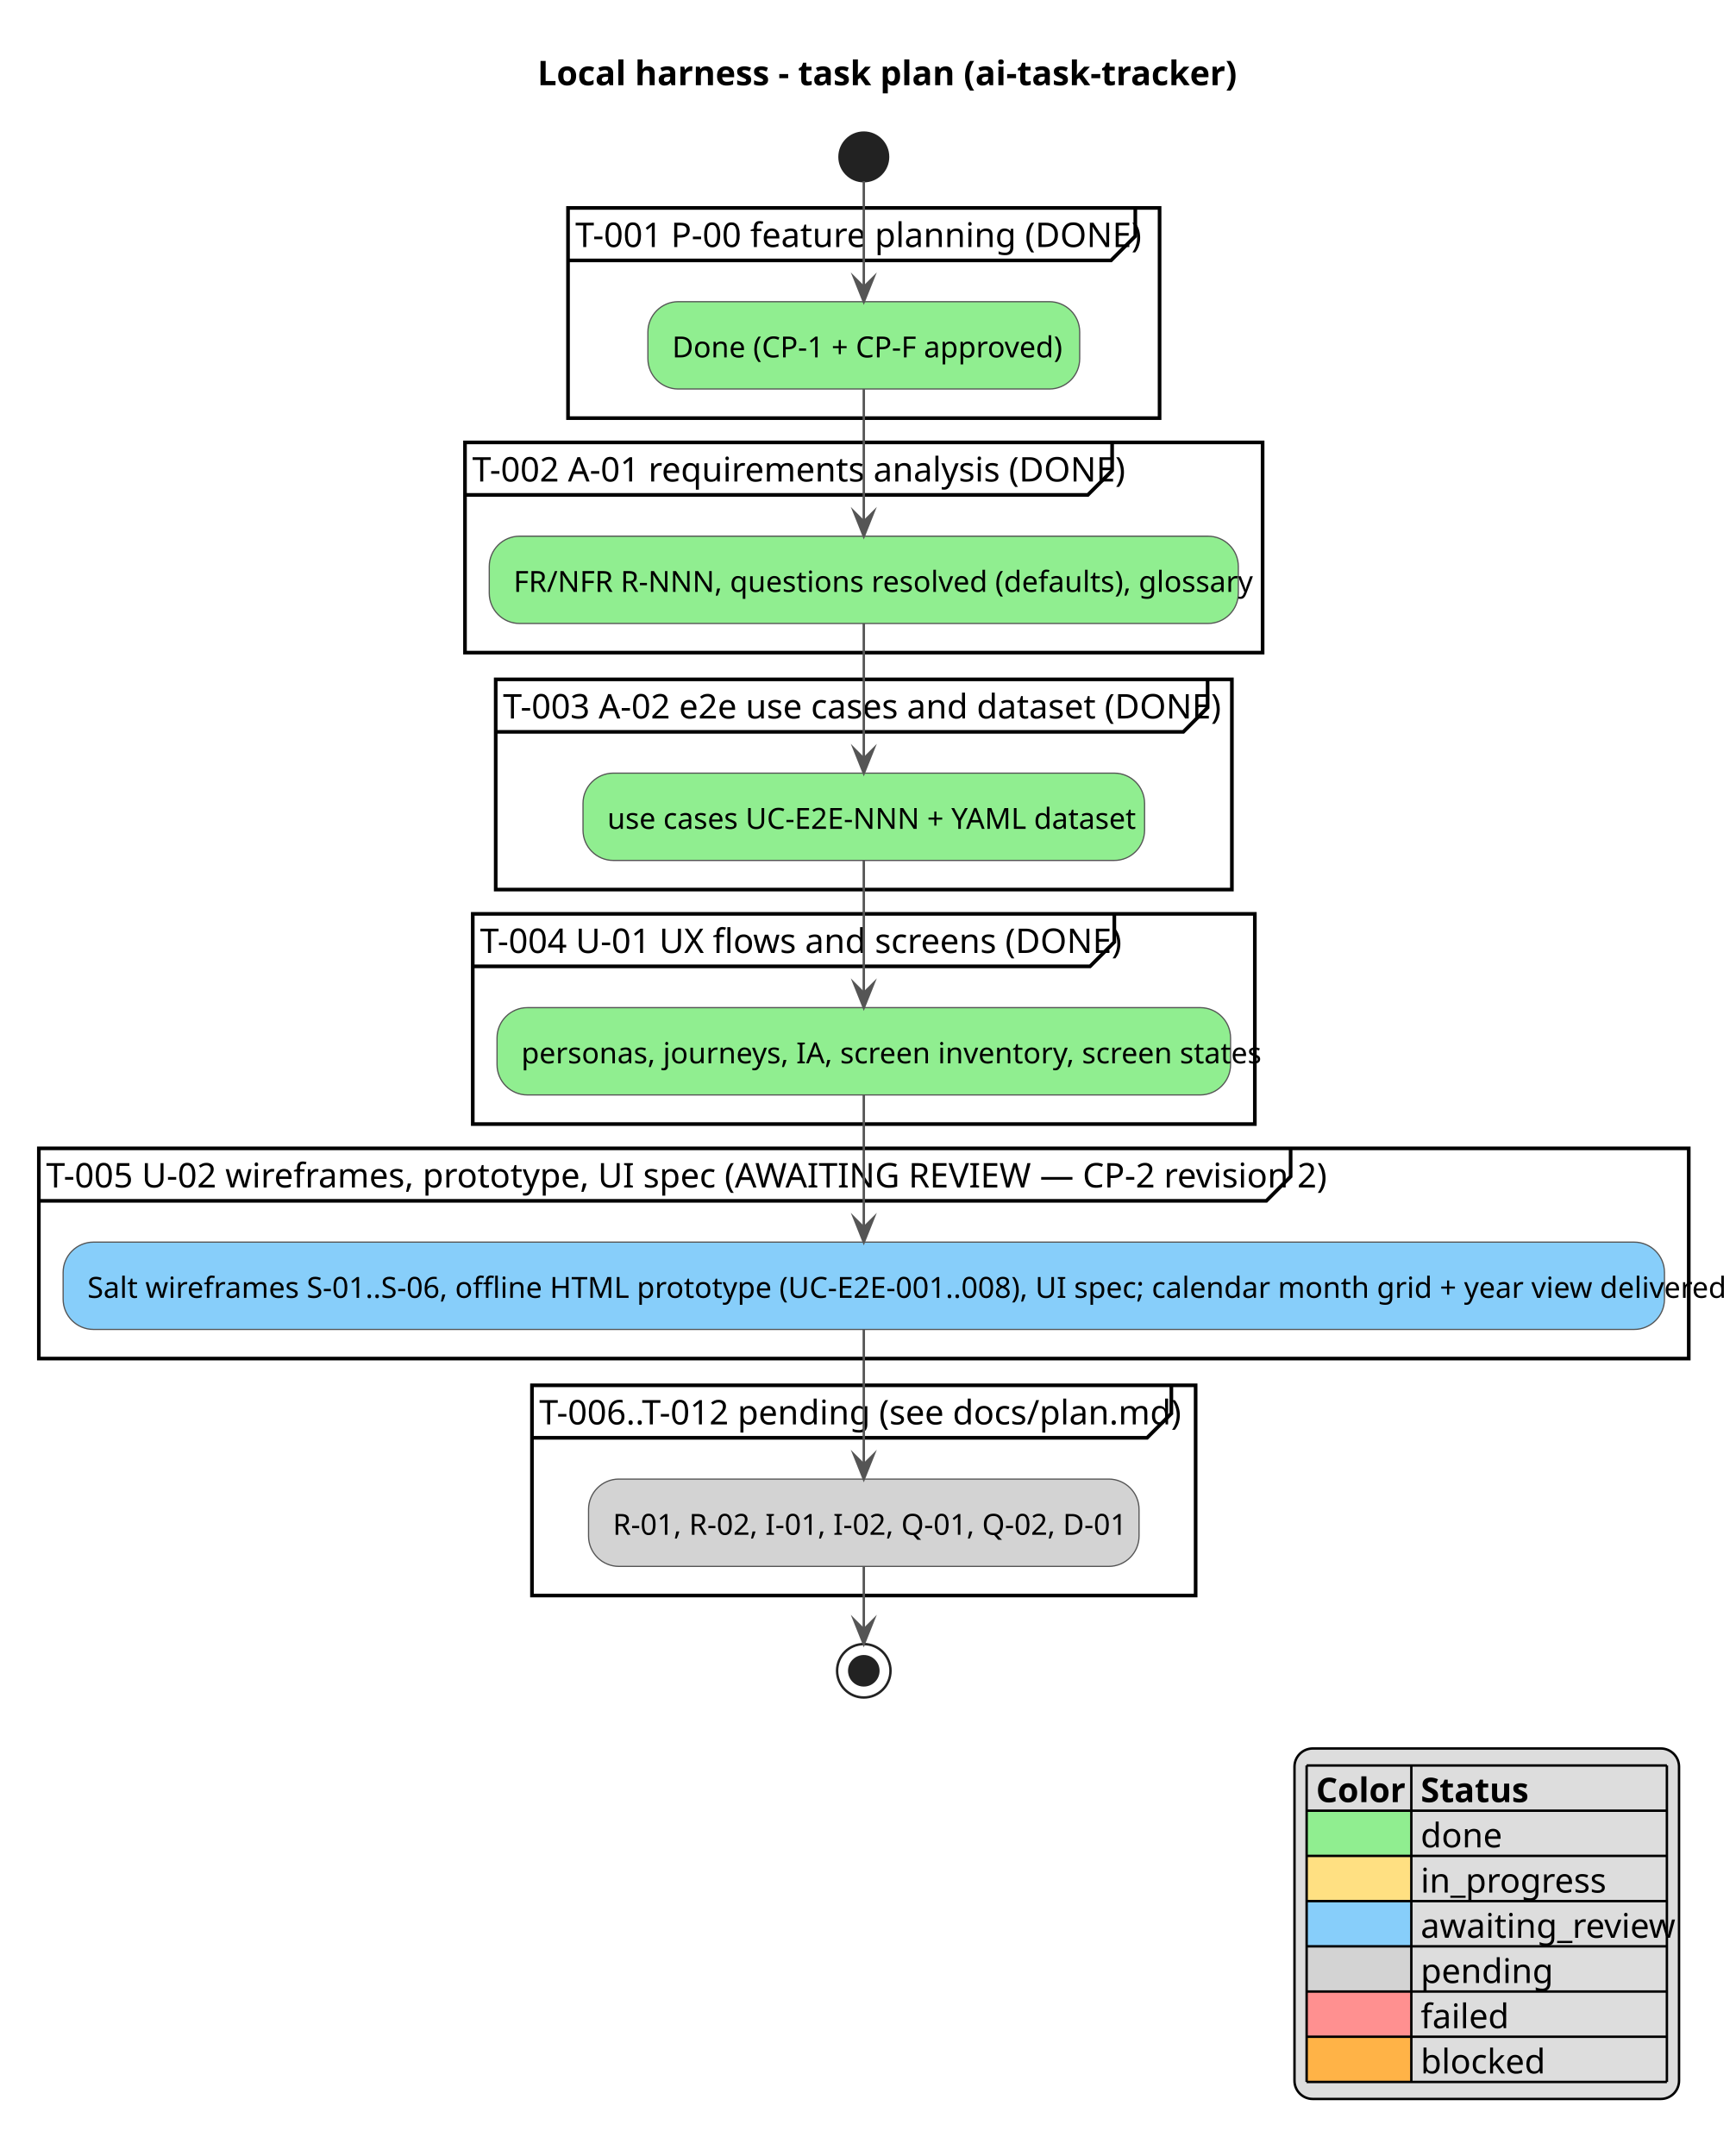
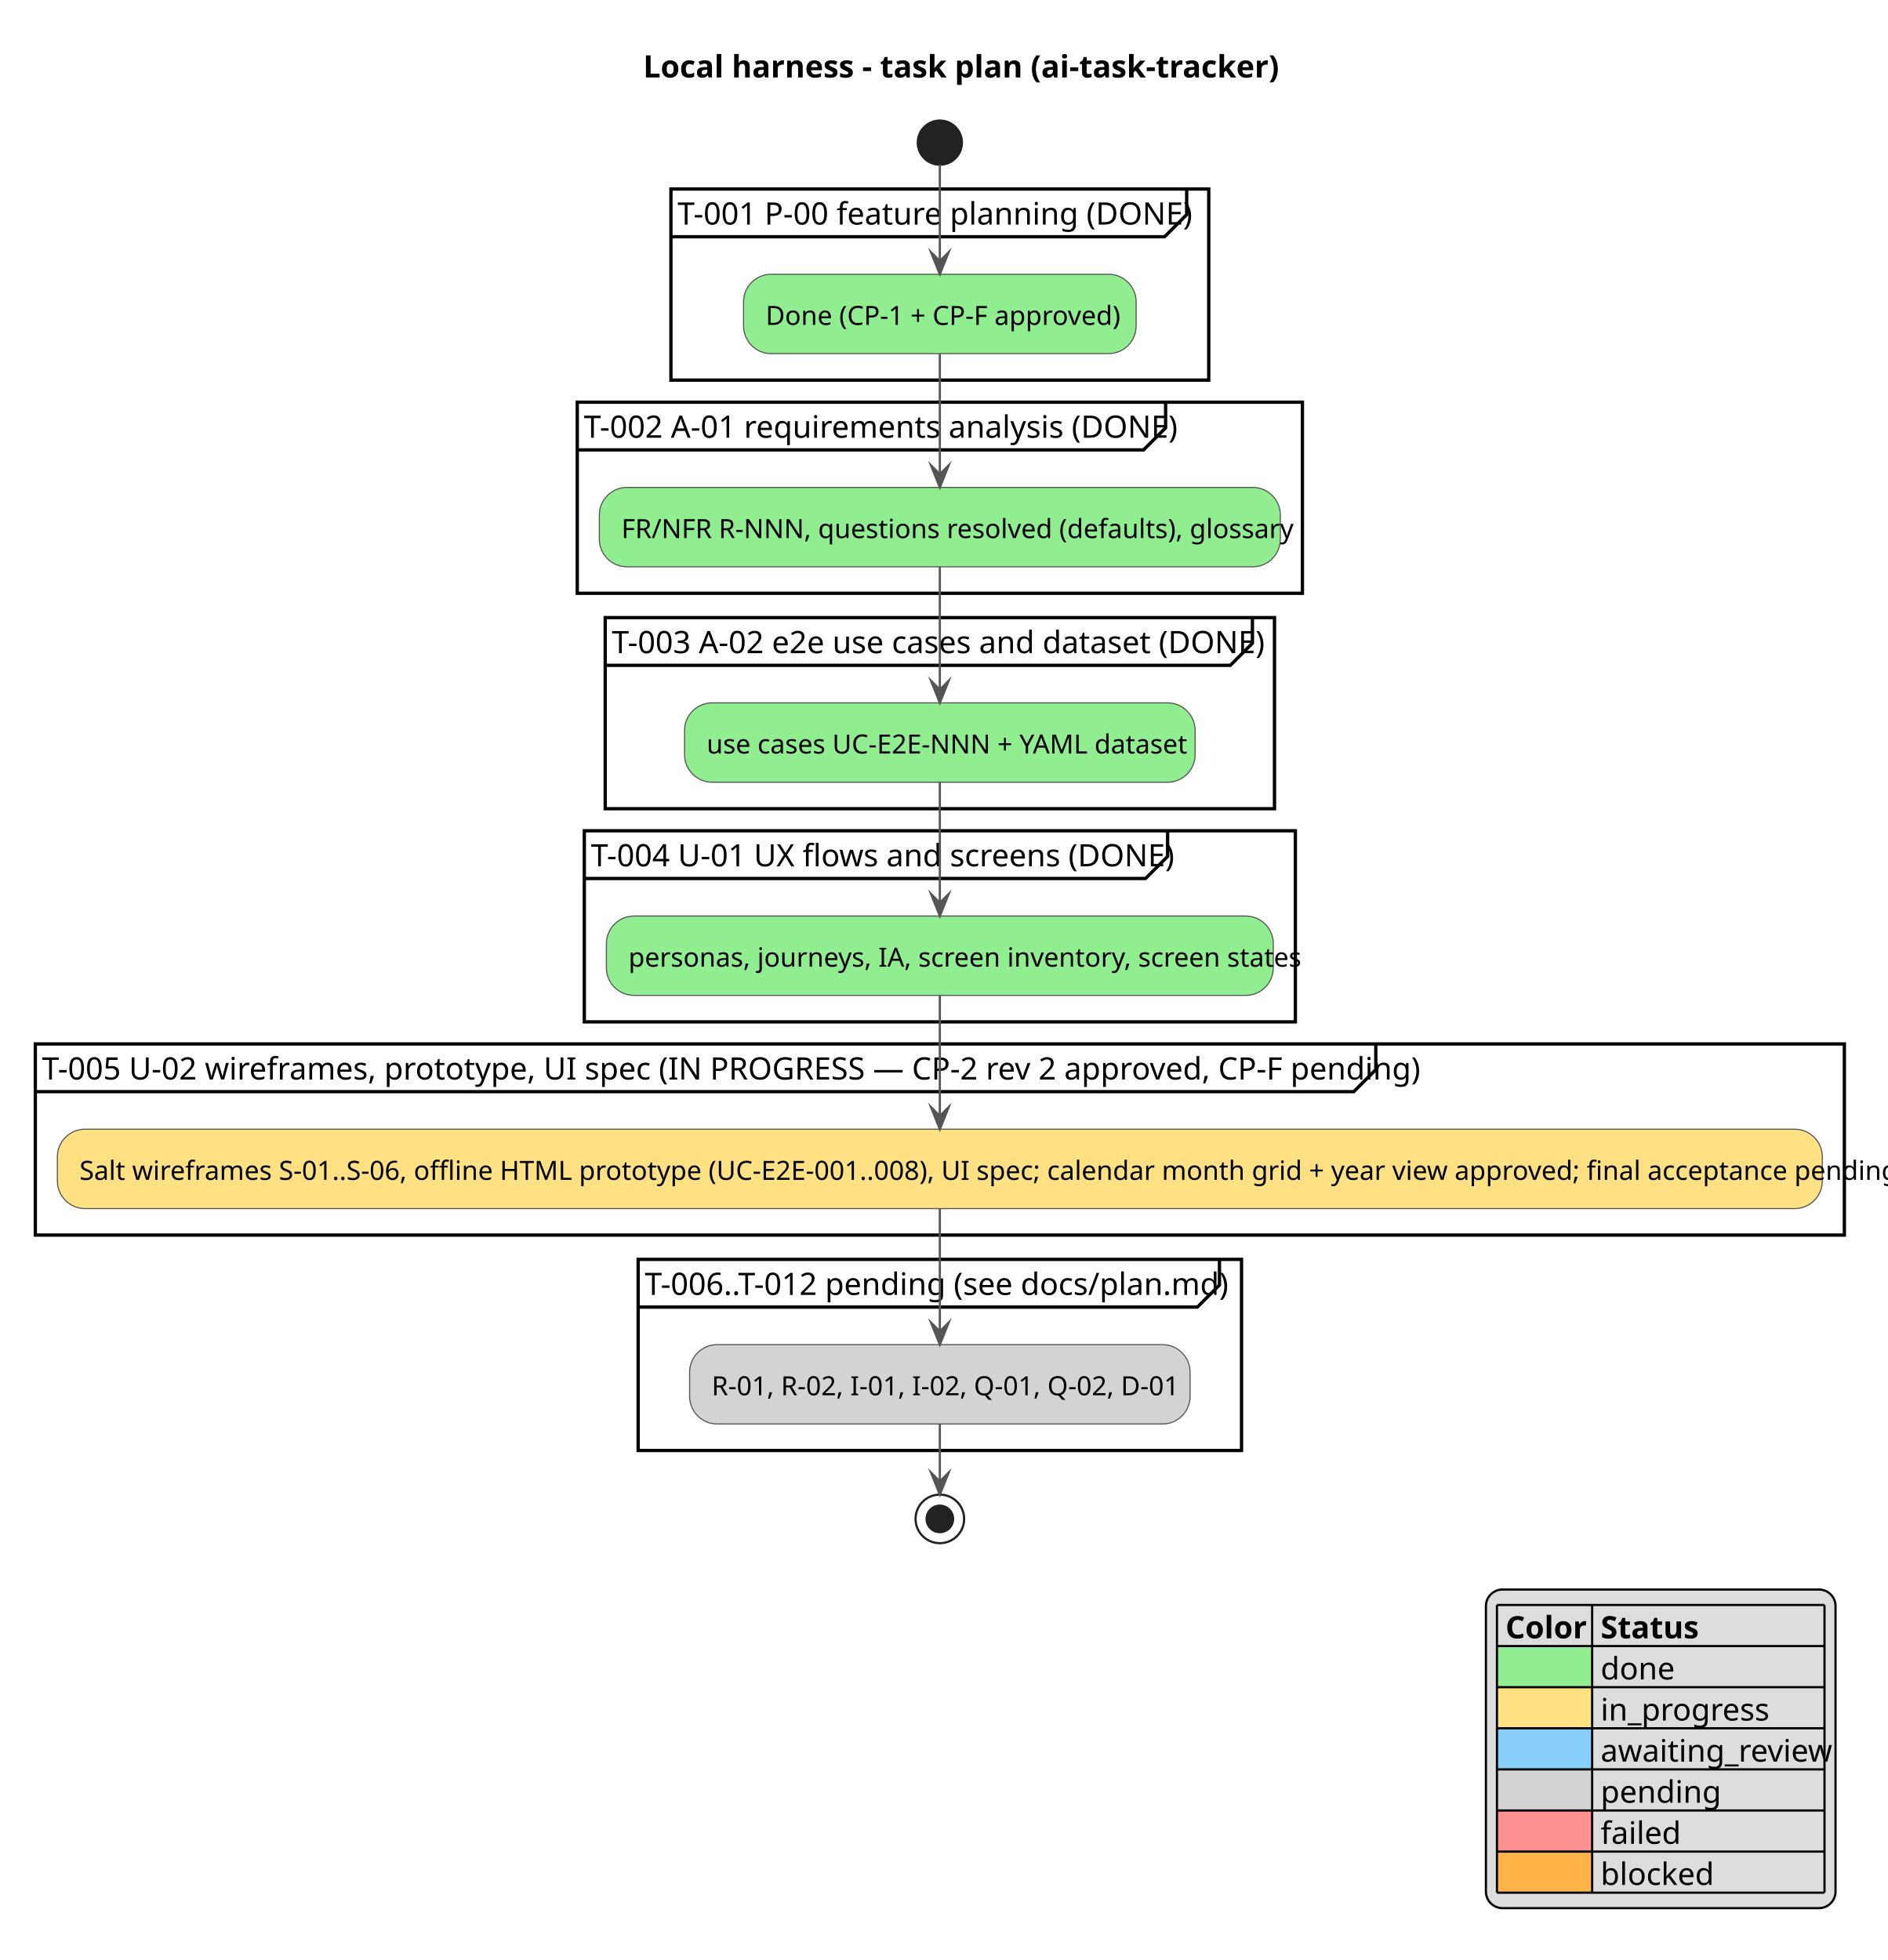
- <svg xmlns="http://www.w3.org/2000/svg" version="1.1" data-diagram-type="ACTIVITY" style="width:715px;height:888px;background:#FFFFFF;" width="715px" height="888px" viewBox="0 0 715 888" zoomAndPan="magnify" preserveAspectRatio="none" contentStyleType="text/css">
+ <svg xmlns="http://www.w3.org/2000/svg" version="1.1" data-diagram-type="ACTIVITY" style="width:855px;height:888px;background:#FFFFFF;" width="855px" height="888px" viewBox="0 0 855 888" zoomAndPan="magnify" preserveAspectRatio="none" contentStyleType="text/css">
  <defs />
  <g font-family="sans-serif" lengthAdjust="spacing">
    <g class="title" data-source-line="5">
-       <text x="221.365" y="35.107" fill="#000" font-size="14" textLength="270.826" font-weight="700" font-family="Segoe UI">Local harness - task plan (ai-task-tracker)</text>
+       <text x="291.364" y="35.107" fill="#000" font-size="14" textLength="270.826" font-weight="700" font-family="Segoe UI">Local harness - task plan (ai-task-tracker)</text>
    </g>
-     <ellipse cx="355.778" cy="64.621" rx="10" ry="10" fill="#222" style="stroke:#222;stroke-width:1;" />
-     <rect x="233.953" y="85.635" width="243.651" height="86.582" fill="none" style="stroke:#000;stroke-width:1.5;" />
-     <path d="M467.604,85.635 L467.604,97.256 L457.604,107.256 L233.953,107.256" style="stroke:#000;stroke-width:1.5;" fill="none" />
-     <text x="236.953" y="101.742" fill="#000" font-size="14" textLength="223.651" font-family="Segoe UI">T-001 P-00 feature planning (DONE)</text>
-     <rect x="266.855" y="124.256" width="177.846" height="35.961" fill="#90EE90" style="stroke:#555;stroke-width:0.5;" rx="12.5" ry="12.5" />
-     <text x="276.855" y="147.205" fill="#000" font-size="12" textLength="157.846" font-family="Segoe UI">Done (CP-1 + CP-F approved)</text>
-     <rect x="191.518" y="182.217" width="328.521" height="86.582" fill="none" style="stroke:#000;stroke-width:1.5;" />
-     <path d="M458.057,182.217 L458.057,193.838 L448.057,203.838 L191.518,203.838" style="stroke:#000;stroke-width:1.5;" fill="none" />
-     <text x="194.518" y="198.324" fill="#000" font-size="14" textLength="256.539" font-family="Segoe UI">T-002 A-01 requirements analysis (DONE)</text>
-     <rect x="201.518" y="220.838" width="308.521" height="35.961" fill="#90EE90" style="stroke:#555;stroke-width:0.5;" rx="12.5" ry="12.5" />
-     <text x="211.518" y="243.787" fill="#000" font-size="12" textLength="288.521" font-family="Segoe UI">FR/NFR R-NNN, questions resolved (defaults), glossary</text>
-     <rect x="204.172" y="279.813" width="303.213" height="86.582" fill="none" style="stroke:#000;stroke-width:1.5;" />
-     <path d="M497.385,279.813 L497.385,291.434 L487.385,301.434 L204.172,301.434" style="stroke:#000;stroke-width:1.5;" fill="none" />
-     <text x="207.172" y="295.92" fill="#000" font-size="14" textLength="283.213" font-family="Segoe UI">T-003 A-02 e2e use cases and dataset (DONE)</text>
-     <rect x="240.131" y="318.434" width="231.295" height="35.961" fill="#90EE90" style="stroke:#555;stroke-width:0.5;" rx="12.5" ry="12.5" />
-     <text x="250.131" y="341.383" fill="#000" font-size="12" textLength="211.295" font-family="Segoe UI">use cases UC-E2E-NNN + YAML dataset</text>
-     <rect x="194.717" y="376.395" width="322.123" height="86.582" fill="none" style="stroke:#000;stroke-width:1.5;" />
-     <path d="M458.966,376.395 L458.966,388.016 L448.966,398.016 L194.717,398.016" style="stroke:#000;stroke-width:1.5;" fill="none" />
-     <text x="197.717" y="392.502" fill="#000" font-size="14" textLength="254.249" font-family="Segoe UI">T-004 U-01 UX flows and screens (DONE)</text>
-     <rect x="204.717" y="415.016" width="302.123" height="35.961" fill="#90EE90" style="stroke:#555;stroke-width:0.5;" rx="12.5" ry="12.5" />
-     <text x="214.717" y="437.965" fill="#000" font-size="12" textLength="282.123" font-family="Segoe UI">personas, journeys, IA, screen inventory, screen states</text>
-     <rect x="16" y="472.977" width="679.557" height="86.582" fill="none" style="stroke:#000;stroke-width:1.5;" />
-     <path d="M531.579,472.977 L531.579,484.598 L521.579,494.598 L16,494.598" style="stroke:#000;stroke-width:1.5;" fill="none" />
-     <text x="19" y="489.084" fill="#000" font-size="14" textLength="505.579" font-family="Segoe UI">T-005 U-02 wireframes, prototype, UI spec (AWAITING REVIEW — CP-2 revision 2)</text>
-     <rect x="26" y="511.598" width="659.557" height="35.961" fill="#87CEFA" style="stroke:#555;stroke-width:0.5;" rx="12.5" ry="12.5" />
-     <text x="36" y="534.547" fill="#000" font-size="12" textLength="639.557" font-family="Segoe UI">Salt wireframes S-01..S-06, offline HTML prototype (UC-E2E-001..008), UI spec; calendar month grid + year view delivered</text>
-     <rect x="219.105" y="570.572" width="273.347" height="86.582" fill="none" style="stroke:#000;stroke-width:1.5;" />
-     <path d="M482.452,570.572 L482.452,582.193 L472.452,592.193 L219.105,592.193" style="stroke:#000;stroke-width:1.5;" fill="none" />
-     <text x="222.105" y="586.68" fill="#000" font-size="14" textLength="253.347" font-family="Segoe UI">T-006..T-012 pending (see docs/plan.md)</text>
-     <rect x="242.41" y="609.193" width="226.736" height="35.961" fill="#D3D3D3" style="stroke:#555;stroke-width:0.5;" rx="12.5" ry="12.5" />
-     <text x="252.41" y="632.143" fill="#000" font-size="12" textLength="206.736" font-family="Segoe UI">R-01, R-02, I-01, I-02, Q-01, Q-02, D-01</text>
-     <ellipse cx="355.778" cy="688.154" rx="11" ry="11" fill="none" style="stroke:#222;stroke-width:1;" />
-     <ellipse cx="355.778" cy="688.154" rx="6" ry="6" fill="#222" style="stroke:#222;stroke-width:1;" />
-     <line x1="355.778" y1="74.621" x2="355.778" y2="124.256" style="stroke:#555;stroke-width:1;" />
-     <polygon points="351.778,114.256,355.778,124.256,359.778,114.256,355.778,118.256" fill="#555" style="stroke:#555;stroke-width:1;stroke-linejoin:miter;stroke-miterlimit:10;" />
-     <line x1="355.778" y1="160.217" x2="355.778" y2="220.838" style="stroke:#555;stroke-width:1;" />
-     <polygon points="351.778,210.838,355.778,220.838,359.778,210.838,355.778,214.838" fill="#555" style="stroke:#555;stroke-width:1;stroke-linejoin:miter;stroke-miterlimit:10;" />
-     <line x1="355.778" y1="256.799" x2="355.778" y2="318.434" style="stroke:#555;stroke-width:1;" />
-     <polygon points="351.778,308.434,355.778,318.434,359.778,308.434,355.778,312.434" fill="#555" style="stroke:#555;stroke-width:1;stroke-linejoin:miter;stroke-miterlimit:10;" />
-     <line x1="355.778" y1="354.395" x2="355.778" y2="415.016" style="stroke:#555;stroke-width:1;" />
-     <polygon points="351.778,405.016,355.778,415.016,359.778,405.016,355.778,409.016" fill="#555" style="stroke:#555;stroke-width:1;stroke-linejoin:miter;stroke-miterlimit:10;" />
-     <line x1="355.778" y1="450.977" x2="355.778" y2="511.598" style="stroke:#555;stroke-width:1;" />
-     <polygon points="351.778,501.598,355.778,511.598,359.778,501.598,355.778,505.598" fill="#555" style="stroke:#555;stroke-width:1;stroke-linejoin:miter;stroke-miterlimit:10;" />
-     <line x1="355.778" y1="547.559" x2="355.778" y2="609.193" style="stroke:#555;stroke-width:1;" />
-     <polygon points="351.778,599.193,355.778,609.193,359.778,599.193,355.778,603.193" fill="#555" style="stroke:#555;stroke-width:1;stroke-linejoin:miter;stroke-miterlimit:10;" />
-     <line x1="355.778" y1="645.154" x2="355.778" y2="677.154" style="stroke:#555;stroke-width:1;" />
-     <polygon points="351.778,667.154,355.778,677.154,359.778,667.154,355.778,671.154" fill="#555" style="stroke:#555;stroke-width:1;stroke-linejoin:miter;stroke-miterlimit:10;" />
+     <ellipse cx="425.777" cy="64.621" rx="10" ry="10" fill="#222" style="stroke:#222;stroke-width:1;" />
+     <rect x="303.952" y="85.635" width="243.651" height="86.582" fill="none" style="stroke:#000;stroke-width:1.5;" />
+     <path d="M537.603,85.635 L537.603,97.256 L527.603,107.256 L303.952,107.256" style="stroke:#000;stroke-width:1.5;" fill="none" />
+     <text x="306.952" y="101.742" fill="#000" font-size="14" textLength="223.651" font-family="Segoe UI">T-001 P-00 feature planning (DONE)</text>
+     <rect x="336.854" y="124.256" width="177.846" height="35.961" fill="#90EE90" style="stroke:#555;stroke-width:0.5;" rx="12.5" ry="12.5" />
+     <text x="346.854" y="147.205" fill="#000" font-size="12" textLength="157.846" font-family="Segoe UI">Done (CP-1 + CP-F approved)</text>
+     <rect x="261.517" y="182.217" width="328.521" height="86.582" fill="none" style="stroke:#000;stroke-width:1.5;" />
+     <path d="M528.056,182.217 L528.056,193.838 L518.056,203.838 L261.517,203.838" style="stroke:#000;stroke-width:1.5;" fill="none" />
+     <text x="264.517" y="198.324" fill="#000" font-size="14" textLength="256.539" font-family="Segoe UI">T-002 A-01 requirements analysis (DONE)</text>
+     <rect x="271.517" y="220.838" width="308.521" height="35.961" fill="#90EE90" style="stroke:#555;stroke-width:0.5;" rx="12.5" ry="12.5" />
+     <text x="281.517" y="243.787" fill="#000" font-size="12" textLength="288.521" font-family="Segoe UI">FR/NFR R-NNN, questions resolved (defaults), glossary</text>
+     <rect x="274.171" y="279.813" width="303.213" height="86.582" fill="none" style="stroke:#000;stroke-width:1.5;" />
+     <path d="M567.384,279.813 L567.384,291.434 L557.384,301.434 L274.171,301.434" style="stroke:#000;stroke-width:1.5;" fill="none" />
+     <text x="277.171" y="295.92" fill="#000" font-size="14" textLength="283.213" font-family="Segoe UI">T-003 A-02 e2e use cases and dataset (DONE)</text>
+     <rect x="310.13" y="318.434" width="231.295" height="35.961" fill="#90EE90" style="stroke:#555;stroke-width:0.5;" rx="12.5" ry="12.5" />
+     <text x="320.13" y="341.383" fill="#000" font-size="12" textLength="211.295" font-family="Segoe UI">use cases UC-E2E-NNN + YAML dataset</text>
+     <rect x="264.716" y="376.395" width="322.123" height="86.582" fill="none" style="stroke:#000;stroke-width:1.5;" />
+     <path d="M528.965,376.395 L528.965,388.016 L518.965,398.016 L264.716,398.016" style="stroke:#000;stroke-width:1.5;" fill="none" />
+     <text x="267.716" y="392.502" fill="#000" font-size="14" textLength="254.249" font-family="Segoe UI">T-004 U-01 UX flows and screens (DONE)</text>
+     <rect x="274.716" y="415.016" width="302.123" height="35.961" fill="#90EE90" style="stroke:#555;stroke-width:0.5;" rx="12.5" ry="12.5" />
+     <text x="284.716" y="437.965" fill="#000" font-size="12" textLength="282.123" font-family="Segoe UI">personas, journeys, IA, screen inventory, screen states</text>
+     <rect x="16" y="472.977" width="819.555" height="86.582" fill="none" style="stroke:#000;stroke-width:1.5;" />
+     <path d="M623.283,472.977 L623.283,484.598 L613.283,494.598 L16,494.598" style="stroke:#000;stroke-width:1.5;" fill="none" />
+     <text x="19" y="489.084" fill="#000" font-size="14" textLength="597.283" font-family="Segoe UI">T-005 U-02 wireframes, prototype, UI spec (IN PROGRESS — CP-2 rev 2 approved, CP-F pending)</text>
+     <rect x="26" y="511.598" width="799.555" height="35.961" fill="#FFE082" style="stroke:#555;stroke-width:0.5;" rx="12.5" ry="12.5" />
+     <text x="36" y="534.547" fill="#000" font-size="12" textLength="779.555" font-family="Segoe UI">Salt wireframes S-01..S-06, offline HTML prototype (UC-E2E-001..008), UI spec; calendar month grid + year view approved; final acceptance pending</text>
+     <rect x="289.104" y="570.572" width="273.347" height="86.582" fill="none" style="stroke:#000;stroke-width:1.5;" />
+     <path d="M552.451,570.572 L552.451,582.193 L542.451,592.193 L289.104,592.193" style="stroke:#000;stroke-width:1.5;" fill="none" />
+     <text x="292.104" y="586.68" fill="#000" font-size="14" textLength="253.347" font-family="Segoe UI">T-006..T-012 pending (see docs/plan.md)</text>
+     <rect x="312.409" y="609.193" width="226.736" height="35.961" fill="#D3D3D3" style="stroke:#555;stroke-width:0.5;" rx="12.5" ry="12.5" />
+     <text x="322.409" y="632.143" fill="#000" font-size="12" textLength="206.736" font-family="Segoe UI">R-01, R-02, I-01, I-02, Q-01, Q-02, D-01</text>
+     <ellipse cx="425.777" cy="688.154" rx="11" ry="11" fill="none" style="stroke:#222;stroke-width:1;" />
+     <ellipse cx="425.777" cy="688.154" rx="6" ry="6" fill="#222" style="stroke:#222;stroke-width:1;" />
+     <line x1="425.777" y1="74.621" x2="425.777" y2="124.256" style="stroke:#555;stroke-width:1;" />
+     <polygon points="421.777,114.256,425.777,124.256,429.777,114.256,425.777,118.256" fill="#555" style="stroke:#555;stroke-width:1;stroke-linejoin:miter;stroke-miterlimit:10;" />
+     <line x1="425.777" y1="160.217" x2="425.777" y2="220.838" style="stroke:#555;stroke-width:1;" />
+     <polygon points="421.777,210.838,425.777,220.838,429.777,210.838,425.777,214.838" fill="#555" style="stroke:#555;stroke-width:1;stroke-linejoin:miter;stroke-miterlimit:10;" />
+     <line x1="425.777" y1="256.799" x2="425.777" y2="318.434" style="stroke:#555;stroke-width:1;" />
+     <polygon points="421.777,308.434,425.777,318.434,429.777,308.434,425.777,312.434" fill="#555" style="stroke:#555;stroke-width:1;stroke-linejoin:miter;stroke-miterlimit:10;" />
+     <line x1="425.777" y1="354.395" x2="425.777" y2="415.016" style="stroke:#555;stroke-width:1;" />
+     <polygon points="421.777,405.016,425.777,415.016,429.777,405.016,425.777,409.016" fill="#555" style="stroke:#555;stroke-width:1;stroke-linejoin:miter;stroke-miterlimit:10;" />
+     <line x1="425.777" y1="450.977" x2="425.777" y2="511.598" style="stroke:#555;stroke-width:1;" />
+     <polygon points="421.777,501.598,425.777,511.598,429.777,501.598,425.777,505.598" fill="#555" style="stroke:#555;stroke-width:1;stroke-linejoin:miter;stroke-miterlimit:10;" />
+     <line x1="425.777" y1="547.559" x2="425.777" y2="609.193" style="stroke:#555;stroke-width:1;" />
+     <polygon points="421.777,599.193,425.777,609.193,429.777,599.193,425.777,603.193" fill="#555" style="stroke:#555;stroke-width:1;stroke-linejoin:miter;stroke-miterlimit:10;" />
+     <line x1="425.777" y1="645.154" x2="425.777" y2="677.154" style="stroke:#555;stroke-width:1;" />
+     <polygon points="421.777,667.154,425.777,677.154,429.777,667.154,425.777,671.154" fill="#555" style="stroke:#555;stroke-width:1;stroke-linejoin:miter;stroke-miterlimit:10;" />
    <g class="legend" data-source-line="28">
-       <rect x="533.169" y="720.154" width="158.388" height="144.348" fill="#DDD" style="stroke:#000;stroke-width:1;" rx="7.5" ry="7.5" />
-       <text x="542.031" y="742.262" fill="#000" font-size="14" textLength="35.403" font-weight="700" font-family="Segoe UI">Color</text>
-       <text x="585.159" y="742.262" fill="#000" font-size="14" textLength="40.906" font-weight="700" font-family="Segoe UI">Status</text>
-       <rect x="538.169" y="745.775" width="43.128" height="18.621" fill="#90EE90" style="stroke:none;" />
-       <text x="538.169" y="760.883" fill="#000" font-size="14" font-family="Segoe UI"> </text>
-       <text x="585.132" y="760.883" fill="#000" font-size="14" textLength="31.691" font-family="Segoe UI">done</text>
-       <rect x="538.169" y="764.396" width="43.128" height="18.621" fill="#FFE082" style="stroke:none;" />
-       <text x="538.169" y="779.504" fill="#000" font-size="14" font-family="Segoe UI"> </text>
-       <text x="585.132" y="779.504" fill="#000" font-size="14" textLength="70.738" font-family="Segoe UI">in_progress</text>
-       <rect x="538.169" y="783.018" width="43.128" height="18.621" fill="#87CEFA" style="stroke:none;" />
-       <text x="538.169" y="798.125" fill="#000" font-size="14" font-family="Segoe UI"> </text>
-       <text x="585.132" y="798.125" fill="#000" font-size="14" textLength="97.59" font-family="Segoe UI">awaiting_review</text>
-       <rect x="538.169" y="801.639" width="43.128" height="18.621" fill="#D3D3D3" style="stroke:none;" />
-       <text x="538.169" y="816.746" fill="#000" font-size="14" font-family="Segoe UI"> </text>
-       <text x="585.132" y="816.746" fill="#000" font-size="14" textLength="51.276" font-family="Segoe UI">pending</text>
-       <rect x="538.169" y="820.26" width="43.128" height="18.621" fill="#FF9090" style="stroke:none;" />
-       <text x="538.169" y="835.367" fill="#000" font-size="14" font-family="Segoe UI"> </text>
-       <text x="585.132" y="835.367" fill="#000" font-size="14" textLength="33.852" font-family="Segoe UI">failed</text>
-       <rect x="538.169" y="838.881" width="43.128" height="18.621" fill="#FFB347" style="stroke:none;" />
-       <text x="538.169" y="853.988" fill="#000" font-size="14" font-family="Segoe UI"> </text>
-       <text x="585.132" y="853.988" fill="#000" font-size="14" textLength="48.815" font-family="Segoe UI">blocked</text>
-       <line x1="538.169" y1="727.154" x2="686.557" y2="727.154" style="stroke:#000;stroke-width:1;" />
-       <line x1="538.169" y1="745.775" x2="686.557" y2="745.775" style="stroke:#000;stroke-width:1;" />
-       <line x1="538.169" y1="764.396" x2="686.557" y2="764.396" style="stroke:#000;stroke-width:1;" />
-       <line x1="538.169" y1="783.018" x2="686.557" y2="783.018" style="stroke:#000;stroke-width:1;" />
-       <line x1="538.169" y1="801.639" x2="686.557" y2="801.639" style="stroke:#000;stroke-width:1;" />
-       <line x1="538.169" y1="820.26" x2="686.557" y2="820.26" style="stroke:#000;stroke-width:1;" />
-       <line x1="538.169" y1="838.881" x2="686.557" y2="838.881" style="stroke:#000;stroke-width:1;" />
-       <line x1="538.169" y1="857.502" x2="686.557" y2="857.502" style="stroke:#000;stroke-width:1;" />
-       <line x1="538.169" y1="727.154" x2="538.169" y2="857.502" style="stroke:#000;stroke-width:1;" />
-       <line x1="581.297" y1="727.154" x2="581.297" y2="857.502" style="stroke:#000;stroke-width:1;" />
-       <line x1="686.557" y1="727.154" x2="686.557" y2="857.502" style="stroke:#000;stroke-width:1;" />
+       <rect x="673.167" y="720.154" width="158.388" height="144.348" fill="#DDD" style="stroke:#000;stroke-width:1;" rx="7.5" ry="7.5" />
+       <text x="682.029" y="742.262" fill="#000" font-size="14" textLength="35.403" font-weight="700" font-family="Segoe UI">Color</text>
+       <text x="725.157" y="742.262" fill="#000" font-size="14" textLength="40.906" font-weight="700" font-family="Segoe UI">Status</text>
+       <rect x="678.167" y="745.775" width="43.128" height="18.621" fill="#90EE90" style="stroke:none;" />
+       <text x="678.167" y="760.883" fill="#000" font-size="14" font-family="Segoe UI"> </text>
+       <text x="725.13" y="760.883" fill="#000" font-size="14" textLength="31.691" font-family="Segoe UI">done</text>
+       <rect x="678.167" y="764.396" width="43.128" height="18.621" fill="#FFE082" style="stroke:none;" />
+       <text x="678.167" y="779.504" fill="#000" font-size="14" font-family="Segoe UI"> </text>
+       <text x="725.13" y="779.504" fill="#000" font-size="14" textLength="70.738" font-family="Segoe UI">in_progress</text>
+       <rect x="678.167" y="783.018" width="43.128" height="18.621" fill="#87CEFA" style="stroke:none;" />
+       <text x="678.167" y="798.125" fill="#000" font-size="14" font-family="Segoe UI"> </text>
+       <text x="725.13" y="798.125" fill="#000" font-size="14" textLength="97.59" font-family="Segoe UI">awaiting_review</text>
+       <rect x="678.167" y="801.639" width="43.128" height="18.621" fill="#D3D3D3" style="stroke:none;" />
+       <text x="678.167" y="816.746" fill="#000" font-size="14" font-family="Segoe UI"> </text>
+       <text x="725.13" y="816.746" fill="#000" font-size="14" textLength="51.276" font-family="Segoe UI">pending</text>
+       <rect x="678.167" y="820.26" width="43.128" height="18.621" fill="#FF9090" style="stroke:none;" />
+       <text x="678.167" y="835.367" fill="#000" font-size="14" font-family="Segoe UI"> </text>
+       <text x="725.13" y="835.367" fill="#000" font-size="14" textLength="33.852" font-family="Segoe UI">failed</text>
+       <rect x="678.167" y="838.881" width="43.128" height="18.621" fill="#FFB347" style="stroke:none;" />
+       <text x="678.167" y="853.988" fill="#000" font-size="14" font-family="Segoe UI"> </text>
+       <text x="725.13" y="853.988" fill="#000" font-size="14" textLength="48.815" font-family="Segoe UI">blocked</text>
+       <line x1="678.167" y1="727.154" x2="826.555" y2="727.154" style="stroke:#000;stroke-width:1;" />
+       <line x1="678.167" y1="745.775" x2="826.555" y2="745.775" style="stroke:#000;stroke-width:1;" />
+       <line x1="678.167" y1="764.396" x2="826.555" y2="764.396" style="stroke:#000;stroke-width:1;" />
+       <line x1="678.167" y1="783.018" x2="826.555" y2="783.018" style="stroke:#000;stroke-width:1;" />
+       <line x1="678.167" y1="801.639" x2="826.555" y2="801.639" style="stroke:#000;stroke-width:1;" />
+       <line x1="678.167" y1="820.26" x2="826.555" y2="820.26" style="stroke:#000;stroke-width:1;" />
+       <line x1="678.167" y1="838.881" x2="826.555" y2="838.881" style="stroke:#000;stroke-width:1;" />
+       <line x1="678.167" y1="857.502" x2="826.555" y2="857.502" style="stroke:#000;stroke-width:1;" />
+       <line x1="678.167" y1="727.154" x2="678.167" y2="857.502" style="stroke:#000;stroke-width:1;" />
+       <line x1="721.295" y1="727.154" x2="721.295" y2="857.502" style="stroke:#000;stroke-width:1;" />
+       <line x1="826.555" y1="727.154" x2="826.555" y2="857.502" style="stroke:#000;stroke-width:1;" />
    </g>
  </g>
</svg>
